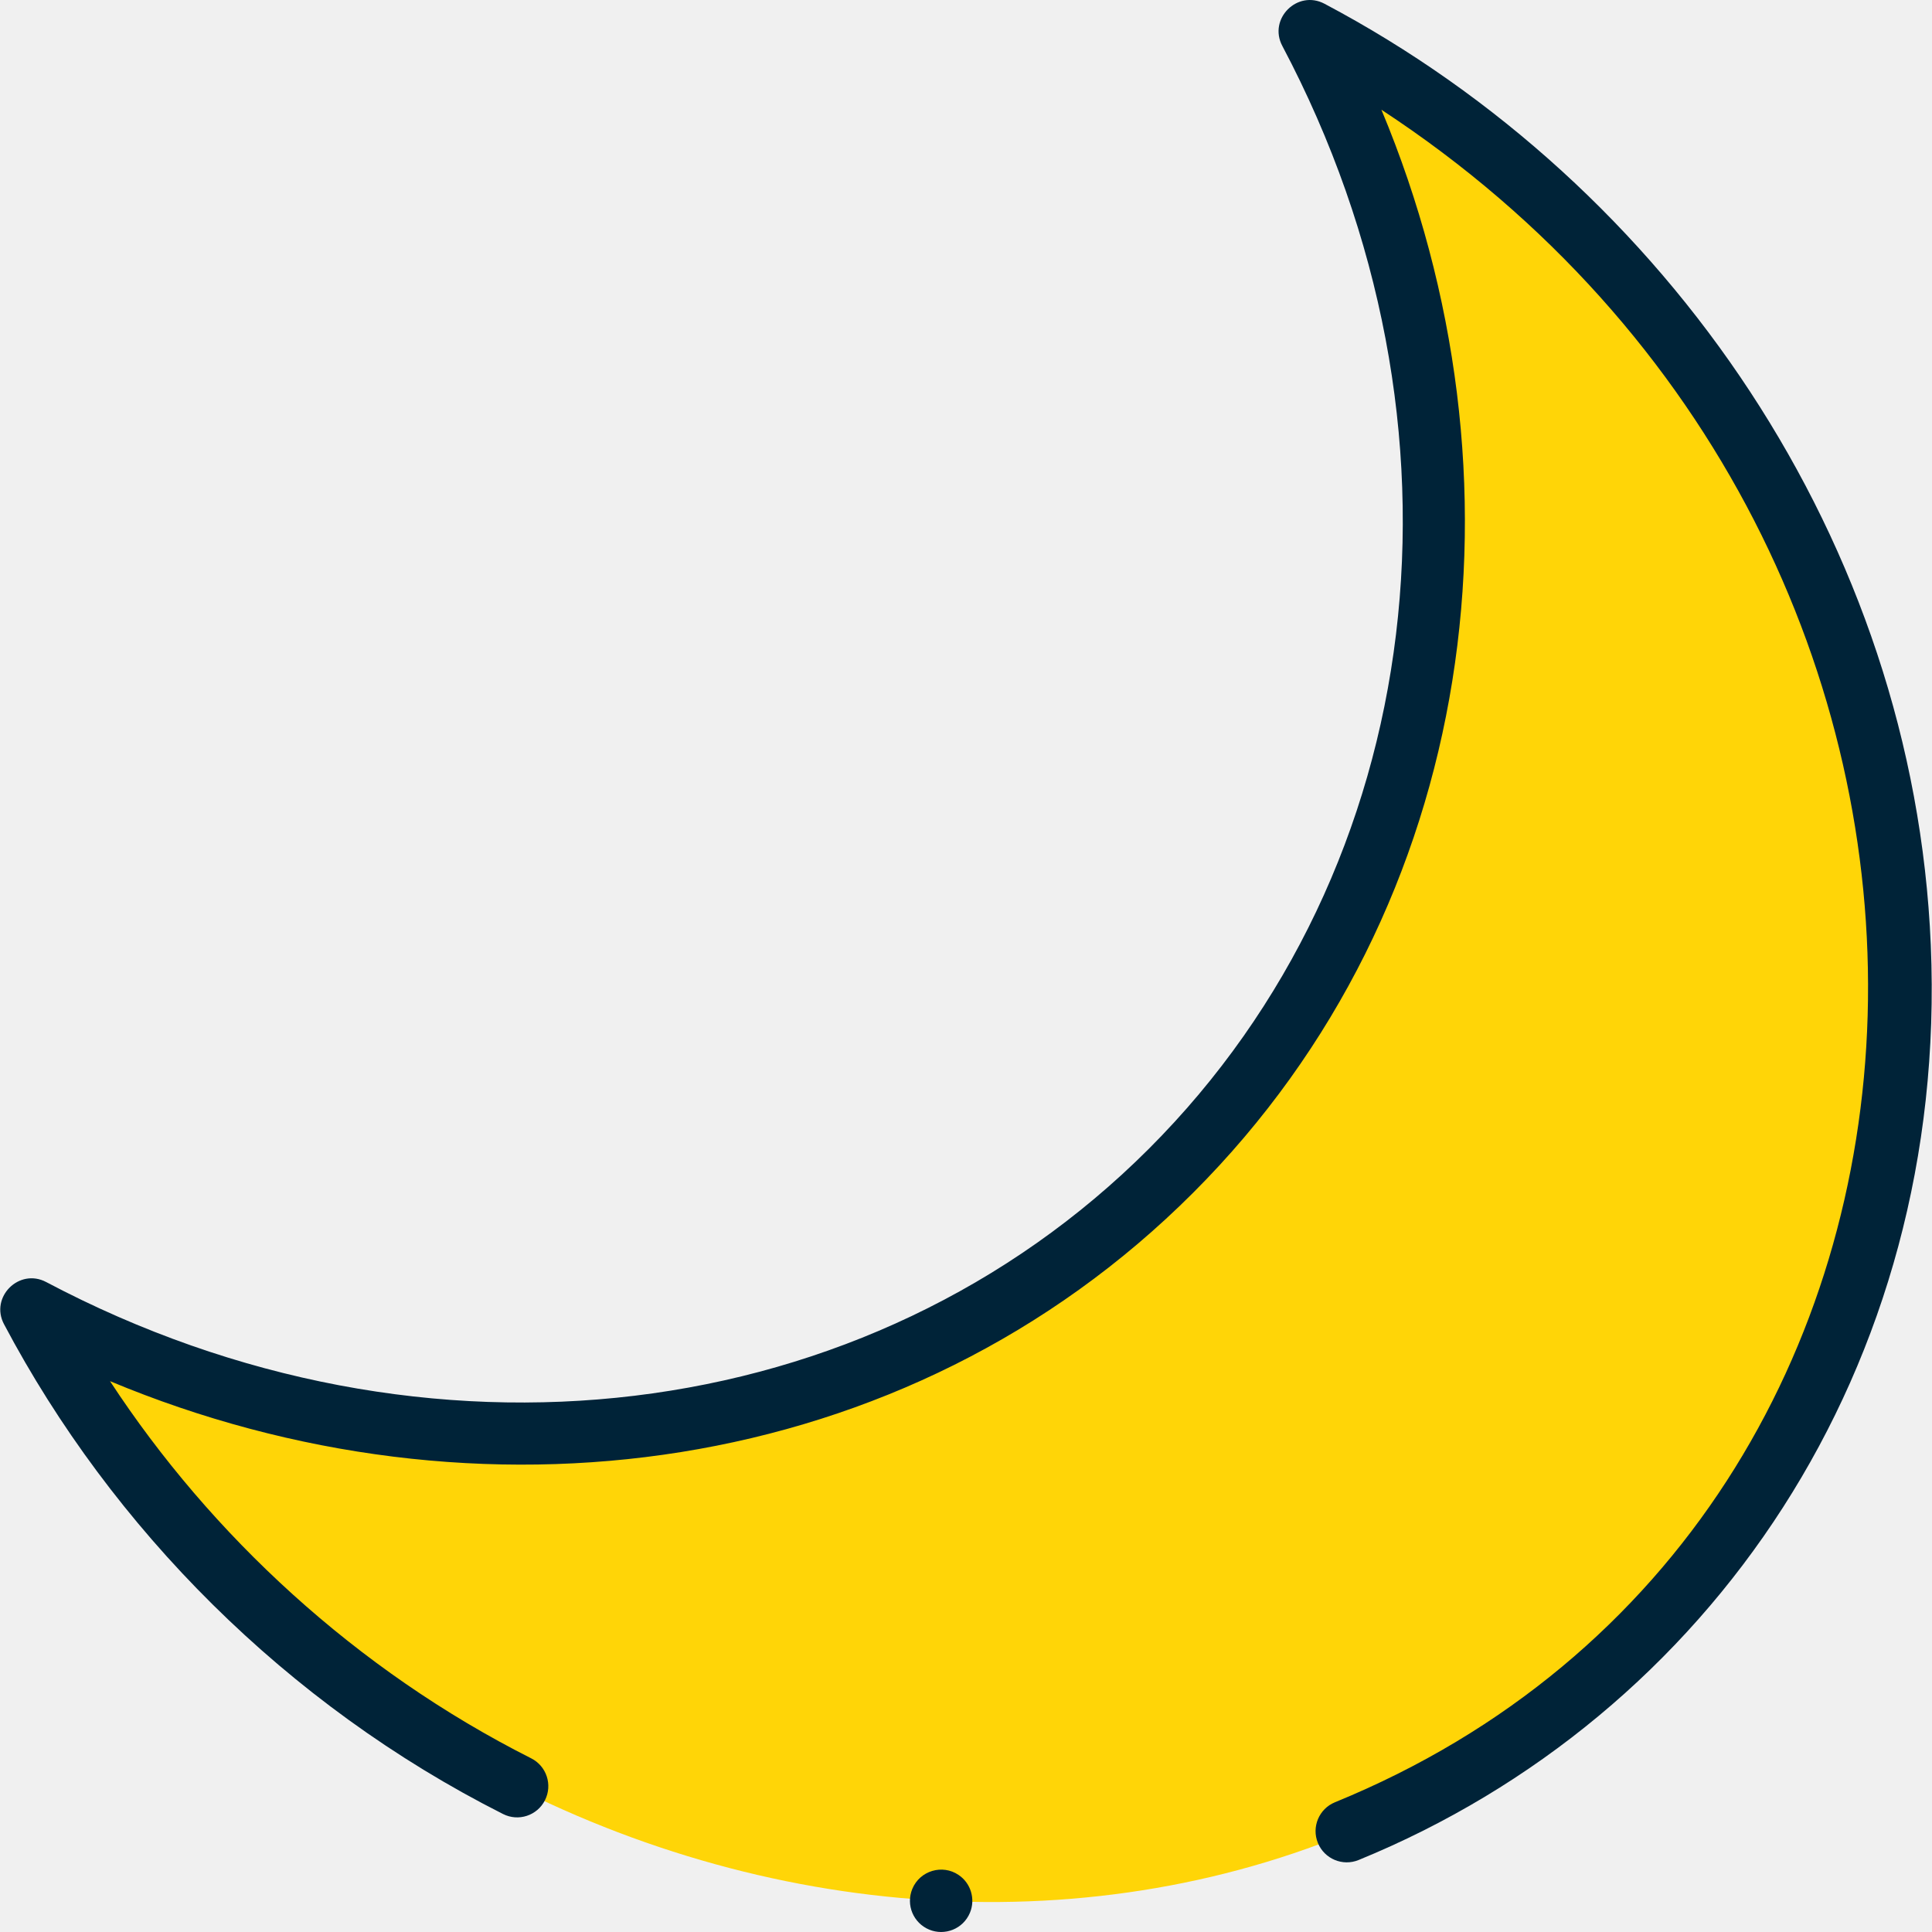
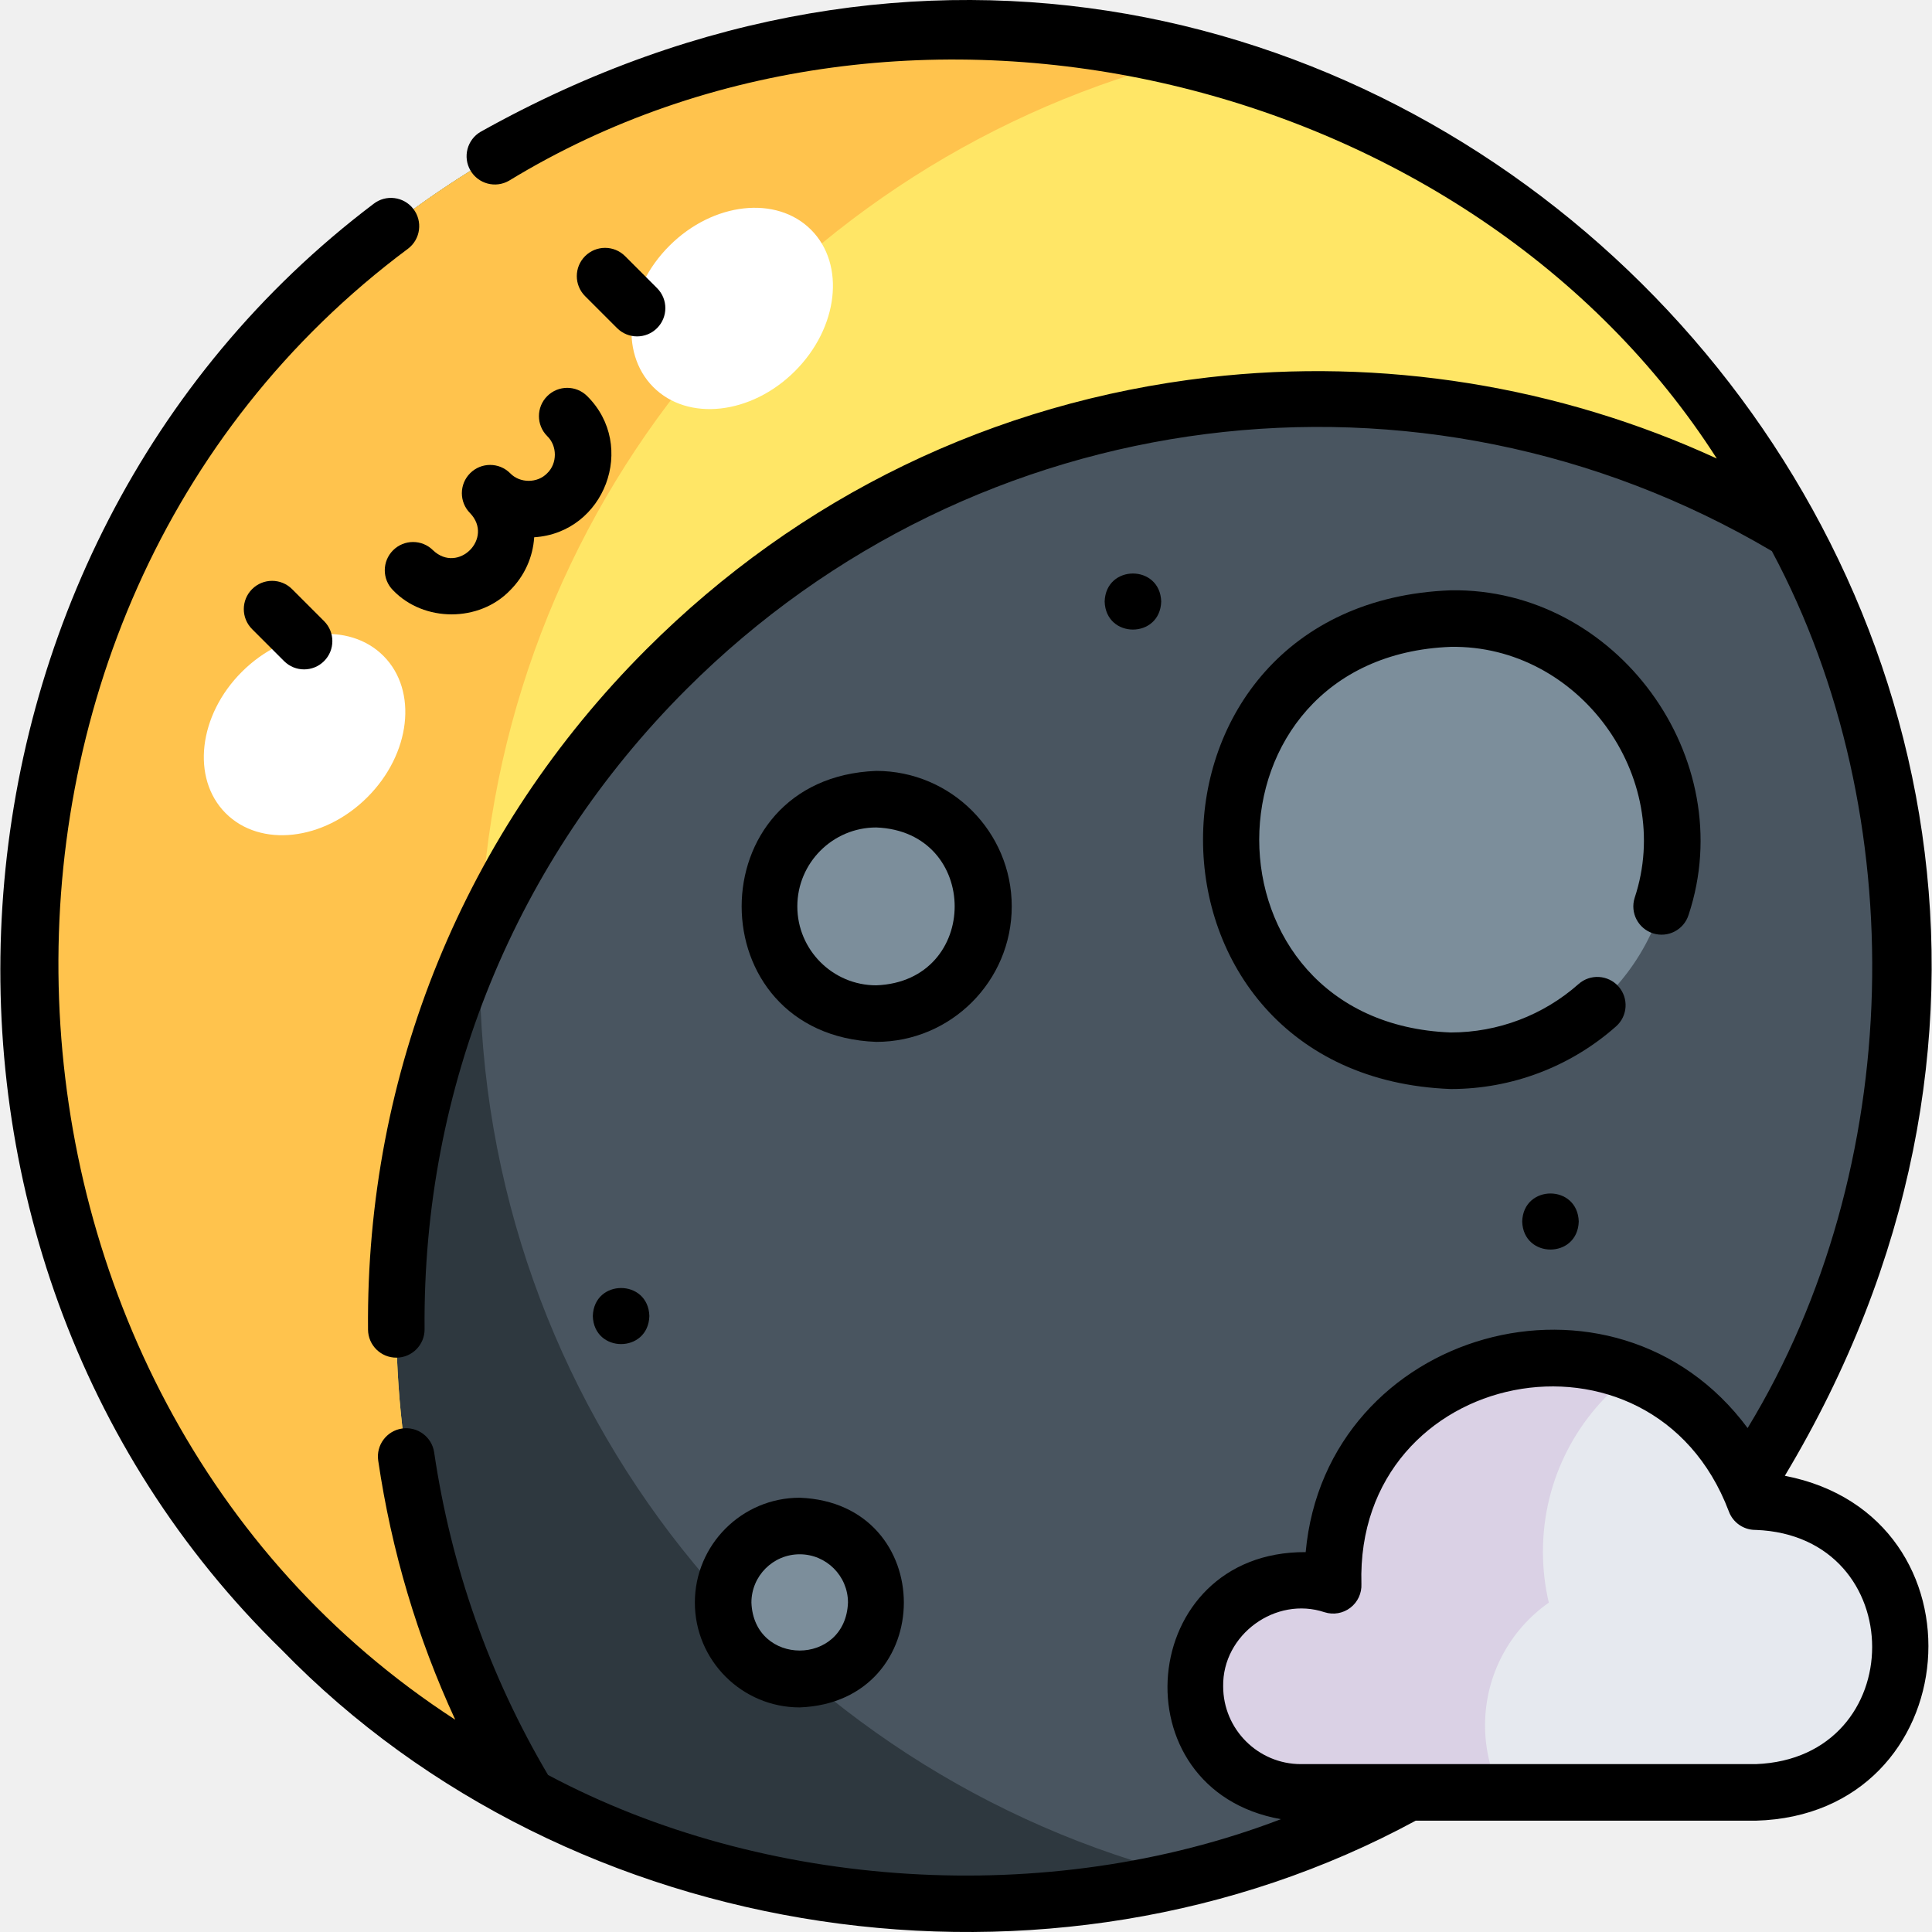
- <svg xmlns="http://www.w3.org/2000/svg" id="dark" enable-background="new 0 0 495.384 495.384" viewBox="0 0 495.384 495.384">
-   <path d="m8.145 336.273c97.528 51.593 215.942 40.61 292.159-35.608s87.201-194.632 35.608-292.159c159.312 84.265 202.112 293.888 84.117 411.883-117.927 117.926-327.561 75.307-411.884-84.116z" fill="#ffd507" />
-   <g fill="#002338">
-     <path d="m495.073 242.27c-4.378-103.175-67.414-194.737-155.464-241.31-6.933-3.667-14.487 3.865-10.812 10.813 51.439 97.236 37.698 210.87-34.193 282.762-71.891 71.891-185.522 85.632-282.761 34.193-6.931-3.667-14.489 3.862-10.813 10.812 27.641 52.262 72.38 97.545 127.959 125.595 3.945 1.992 8.755.408 10.746-3.538 1.991-3.945.407-8.756-3.537-10.747-44.93-22.675-82.098-57.184-107.989-96.709 93.83 39.214 204.048 25.368 277.709-48.292 73.652-73.653 87.511-183.867 48.292-277.708 172.094 112.72 164.346 361.914-11.912 433.977-4.09 1.672-6.05 6.343-4.378 10.433 1.681 4.11 6.361 6.042 10.433 4.377 89.982-36.789 151.325-126.14 146.72-234.658z" />
-     <path d="m245.756 480.734c-4.097-2.765-9.866-1.12-11.83 3.59-1.703 4.171.301 8.772 4.33 10.45 3.969 1.653 8.703-.142 10.45-4.33 1.475-3.535.189-7.642-2.95-9.71z" />
+ <svg xmlns="http://www.w3.org/2000/svg" id="dark" enable-background="new 0 0 512.404 512.404" viewBox="0 0 512.404 512.404">
+   <g>
+     <path d="m504.235 256.55c0 50.43-15.02 97.35-40.83 136.53l-89.82 82.3c-18.06 9.75-37.46 17.32-57.86 22.37-19.21 4.78-39.31 7.3-59.99 7.3-41.78 0-81.15-10.31-115.71-28.54-78.96-41.61-132.79-124.5-132.79-219.96 0-137.24 111.26-248.5 248.5-248.5 20.69 0 40.79 2.53 60 7.3 69.45 17.21 127.36 63.64 159.96 125.48 18.229 34.56 28.54 73.94 28.54 115.72z" fill="#495560" />
+     <path d="m315.725 497.75c-19.21 4.78-39.31 7.3-59.99 7.3-41.78 0-81.15-10.31-115.71-28.54-78.96-41.61-132.79-124.5-132.79-219.96 0-137.24 111.26-248.5 248.5-248.5 20.69 0 40.79 2.53 60 7.3-108.26 26.83-188.5 124.65-188.5 241.2s80.24 214.36 188.49 241.2z" fill="#2e383f" />
+     <path d="m475.695 140.83-.02.02c-93.99-56.64-217.87-44.41-298.96 36.68-21.12 21.12-37.56 45.14-49.34 70.78-33.45 72.8-29.23 158.67 12.67 228.18l-.02.02c-78.96-41.61-132.79-124.5-132.79-219.96 0-137.24 111.26-248.5 248.5-248.5 20.69 0 40.79 2.53 60 7.3 69.45 17.21 127.36 63.64 159.96 125.48z" fill="#ffe666" />
+     <path d="m127.375 248.31c-33.45 72.8-29.23 158.67 12.67 228.18l-.02.02c-78.96-41.61-132.79-124.5-132.79-219.96 0-137.24 111.26-248.5 248.5-248.5 20.69 0 40.79 2.53 60 7.3-105.69 26.2-184.69 120.06-188.36 232.96z" fill="#ffc34d" />
+     <g fill="#7c8e9b">
+       <circle cx="384.772" cy="222.696" r="58.637" />
+       <circle cx="232.401" cy="240.394" r="28.434" />
+       <circle cx="212.095" cy="425.033" r="20.305" />
+     </g>
+     <path d="m504.235 436.82c0 21.3-17.26 38.56-38.56 38.56h-120.64c-15.53 0-28.13-12.59-28.13-28.13 0-15.53 12.6-28.12 28.13-28.12 2.98 0 5.85.46 8.55 1.32-.05-.91-.07-1.84-.07-2.77 0-31.86 25.83-57.69 57.7-57.69 7.72 0 15.09 1.52 21.83 4.27 15.1 6.18 27 18.57 32.51 34h.12c21.3 0 38.56 17.27 38.56 38.56z" fill="#e6e9ef" />
+     <path d="m409.215 411.54c0 4.65.54 9.17 1.56 13.51-10.23 7.19-16.91 19.08-16.91 32.54 0 6.4 1.51 12.44 4.2 17.79h-53.03c-15.53 0-28.13-12.59-28.13-28.13 0-15.53 12.6-28.12 28.13-28.12 2.98 0 5.85.46 8.55 1.32-.05-.91-.07-1.84-.07-2.77 0-31.86 25.83-57.69 57.7-57.69 7.72 0 15.09 1.52 21.83 4.27-14.46 10.71-23.83 27.9-23.83 47.28z" fill="#dad1e5" />
+     <g>
+       <g>
+         <g>
+           <ellipse cx="80.663" cy="194.791" fill="#fff" rx="29.529" ry="23.515" transform="matrix(.709 -.706 .706 .709 -113.935 113.664)" />
+         </g>
+         <g>
+           <ellipse cx="194.088" cy="81.862" fill="#fff" rx="29.529" ry="23.515" transform="matrix(.709 -.706 .706 .709 -1.212 160.79)" />
+         </g>
+       </g>
+     </g>
+   </g>
+   <g>
+     <path d="m473.374 391.406c136.976-228.457-113.53-486.428-345.888-356.462-3.583 2.078-4.803 6.667-2.726 10.25 2.079 3.584 6.668 4.804 10.251 2.725 106.045-64.632 255.524-27.575 320.315 73.693-41.794-19.242-88.754-26.852-134.831-21.522-56.926 6.583-108.479 31.527-149.087 72.134-48.189 48.19-74.398 112.264-73.801 180.42.034 4.142 3.43 7.473 7.565 7.434 4.143-.036 7.471-3.423 7.435-7.565-.563-64.099 24.087-124.36 69.408-169.682 76.708-76.706 194.801-91.642 287.92-36.667 37.499 70.029 35.388 163.838-6.432 232.584-35.338-47.644-111.85-26.101-117.21 32.904-44.811-.24-50.334 63.024-6.572 70.832-61.902 23.709-137.069 18.808-194.373-11.733-15.553-26.348-25.71-55.12-30.199-85.552-.604-4.098-4.416-6.926-8.515-6.326-4.098.604-6.93 4.417-6.325 8.514 3.537 23.983 10.387 46.998 20.43 68.714-133.226-86.344-142.815-293.165-12.462-390.188 3.274-2.537 3.873-7.248 1.336-10.522-2.535-3.274-7.248-3.873-10.521-1.336-121.165 91.627-133.272 277.345-24.375 383.514 76.769 79.008 204.162 97.705 300.752 45.31h90.208c56.448-1.535 62.623-80.815 7.697-91.473zm-7.697 76.473h-120.644c-11.373 0-20.625-9.252-20.625-20.625-.227-13.717 13.926-23.999 26.897-19.655 2.34.747 4.898.298 6.846-1.199s3.04-3.853 2.922-6.306c-1.644-57.553 77.049-73.033 97.421-19.307 1.066 2.984 3.894 4.976 7.062 4.976h.12c41.157 1.566 41.125 60.565.001 62.116z" />
+     <path d="m438.43 247.547c3.949 1.25 8.164-.941 9.412-4.891 13.815-41.574-19.145-86.818-63.07-86.096-87.613 3.323-87.6 128.957.001 132.272 16.174 0 31.743-5.901 43.84-16.617 3.101-2.747 3.387-7.487.641-10.587-2.747-3.101-7.486-3.388-10.588-.641-9.35 8.283-21.387 12.845-33.894 12.845-67.742-2.568-67.733-99.712.001-102.273 33.962-.557 59.451 34.431 48.766 66.575-1.248 3.95.942 8.164 4.891 9.413z" />
+     <path d="m268.334 240.394c0-19.814-16.12-35.934-35.934-35.934-47.605 1.807-47.592 70.068 0 71.867 19.814.001 35.934-16.119 35.934-35.933zm-56.867 0c0-11.543 9.391-20.934 20.934-20.934 27.733 1.052 27.726 40.819 0 41.867-11.543.001-20.934-9.39-20.934-20.933z" />
+     <path d="m184.29 425.033c0 15.332 12.474 27.805 27.806 27.805 36.836-1.397 36.826-54.219 0-55.611-15.332 0-27.806 12.474-27.806 27.806zm27.806-12.806c7.061 0 12.805 5.745 12.805 12.806-.644 16.965-24.97 16.959-25.61 0-.001-7.061 5.743-12.806 12.805-12.806z" />
+     <path d="m66.859 156.248c-2.929 2.929-2.929 7.678 0 10.606l8.485 8.485c2.93 2.929 7.677 2.929 10.607 0 2.929-2.929 2.929-7.678 0-10.606l-8.485-8.485c-2.93-2.929-7.678-2.929-10.607 0z" />
+     <path d="m168.963 89.221c1.919 0 3.839-.732 5.303-2.196 2.93-2.929 2.93-7.678.001-10.607l-8.484-8.485c-2.93-2.928-7.679-2.929-10.606 0-2.93 2.929-2.93 7.678-.001 10.607l8.484 8.485c1.464 1.463 3.383 2.196 5.303 2.196z" />
+     <path d="m104.248 145.948c-2.93 2.929-2.93 7.677-.001 10.606 8.171 8.518 22.879 8.518 31.049.001 3.8-3.8 6.036-8.747 6.384-14.061 18.691-1.179 27.363-24.227 14.06-37.433-2.928-2.929-7.677-2.928-10.606 0-2.929 2.929-2.929 7.678.001 10.607 2.698 2.589 2.698 7.248-.001 9.836-2.589 2.698-7.247 2.698-9.837 0-2.928-2.929-7.677-2.928-10.606 0-2.929 2.929-2.929 7.678.001 10.607 6.328 6.647-3.196 16.162-9.836 9.836-2.93-2.927-7.679-2.928-10.608.001z" />
+     <g>
+       <path d="m157.226 349.042c.306 9.914 14.695 9.911 15 0-.306-9.914-14.695-9.911-15 0z" />
+       <path d="m403.716 323.972c.306 9.914 14.695 9.911 15 0-.306-9.913-14.695-9.911-15 0z" />
+       <path d="m292.976 159.542c.306 9.914 14.695 9.911 15 0-.306-9.914-14.696-9.911-15 0z" />
+     </g>
  </g>
</svg>
